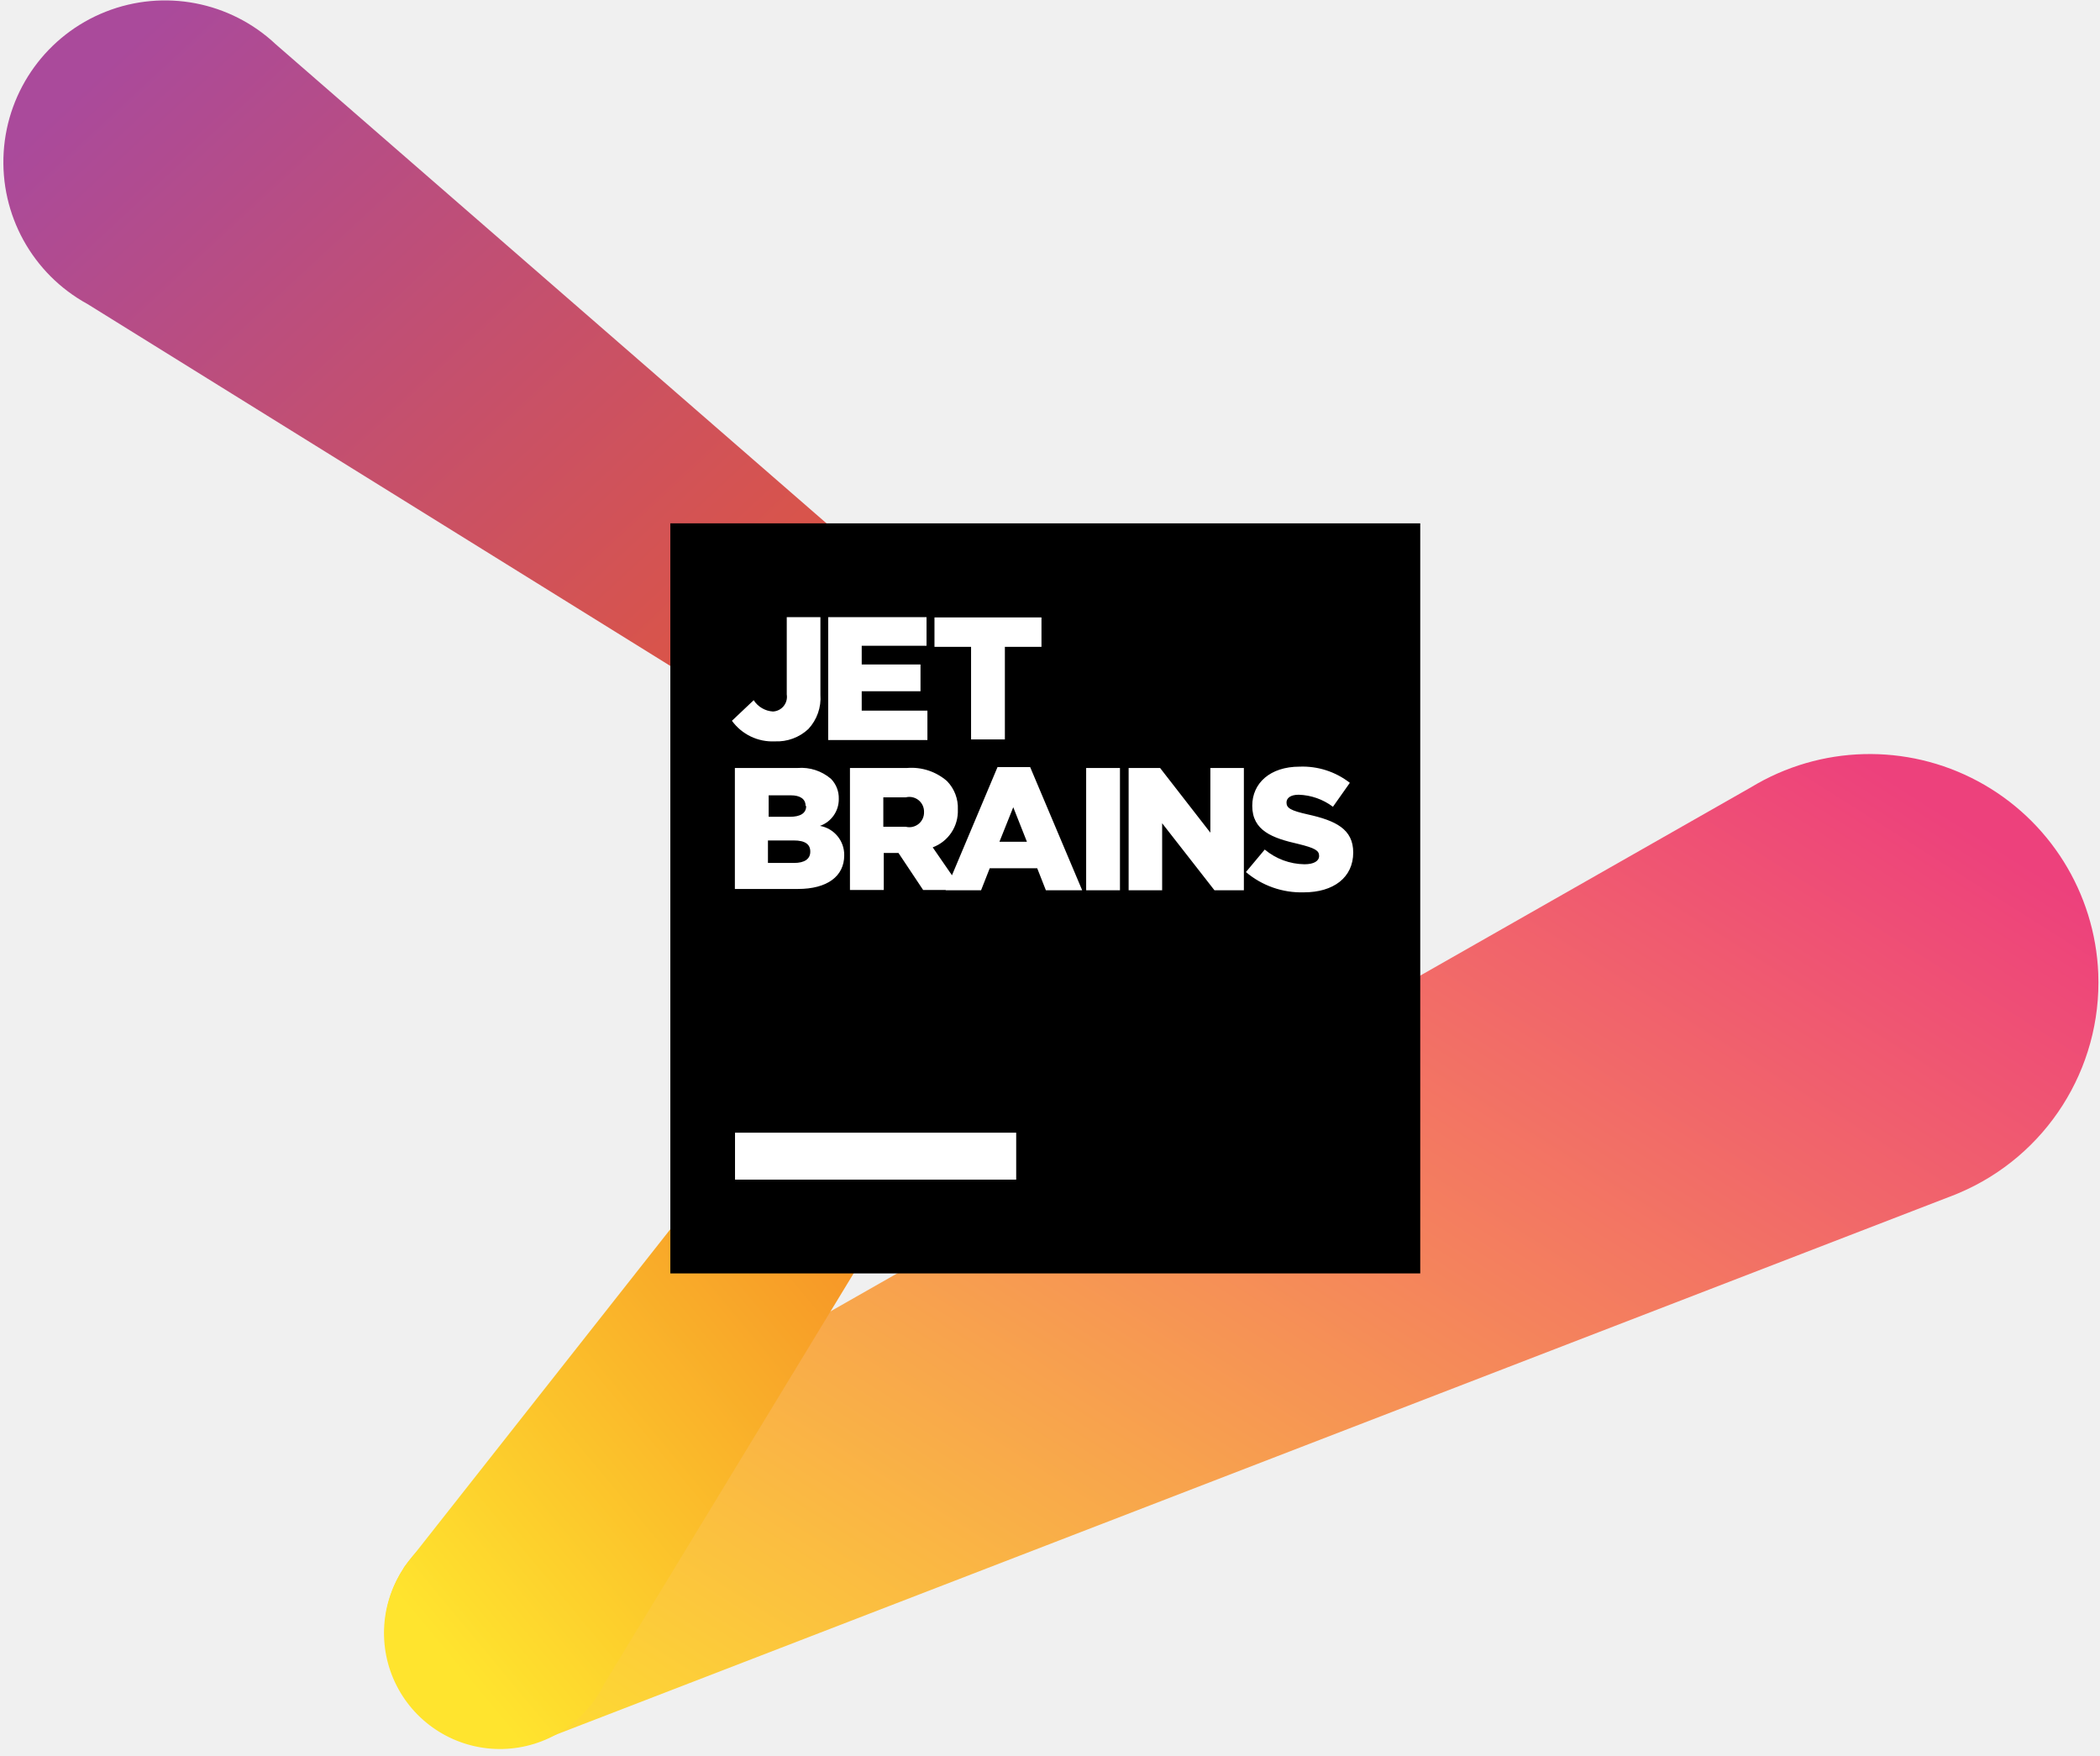
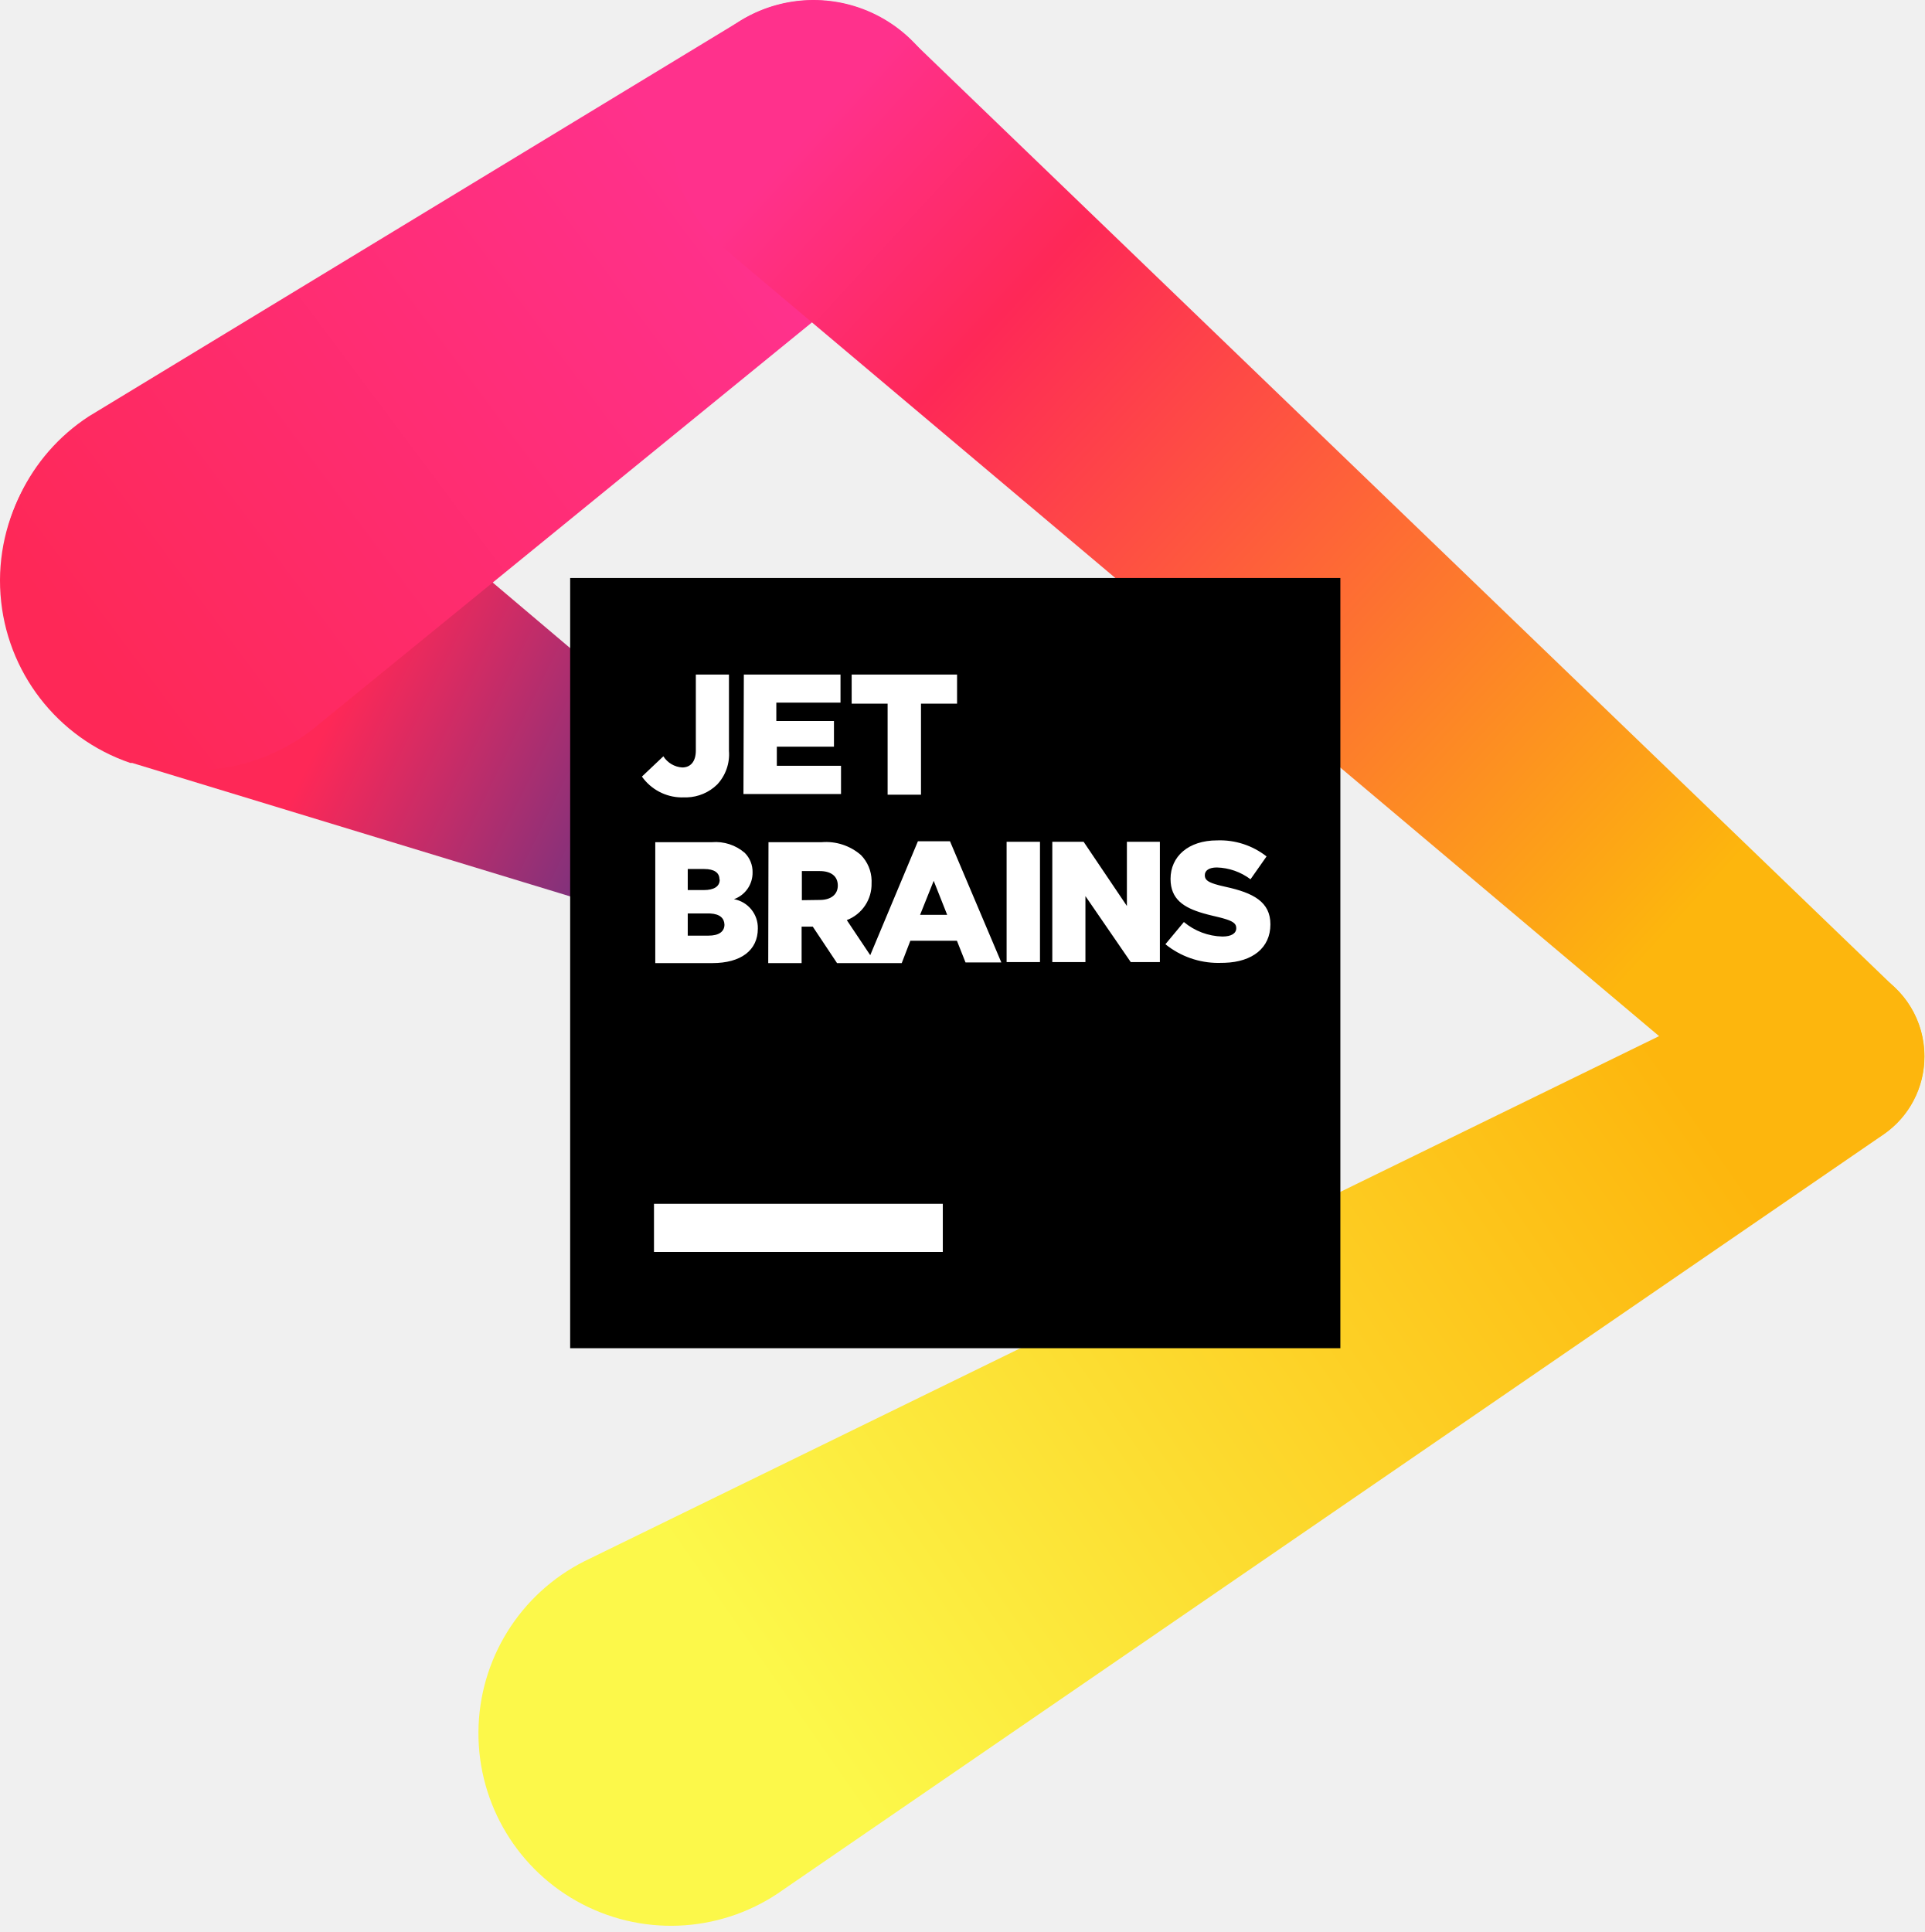
- <svg xmlns="http://www.w3.org/2000/svg" width="256px" height="214px" viewBox="0 0 256 214" version="1.1" preserveAspectRatio="xMidYMid">
+ <svg xmlns="http://www.w3.org/2000/svg" width="256px" height="257px" viewBox="0 0 256 257" version="1.1" preserveAspectRatio="xMidYMid">
  <defs>
-     <linearGradient x1="5.603%" y1="10.334%" x2="91.025%" y2="83.141%" id="linearGradient-1">
-       <stop stop-color="#AA4A9B" offset="0%" />
-       <stop stop-color="#F05922" offset="100%" />
+     <linearGradient x1="25.177%" y1="43.309%" x2="99.172%" y2="67.434%" id="jetbrainsLinearGradient-1">
+       <stop stop-color="#FE2857" offset="21%" />
+       <stop stop-color="#293896" offset="100%" />
    </linearGradient>
-     <linearGradient x1="1.963%" y1="101.045%" x2="97.366%" y2="13.164%" id="linearGradient-2">
-       <stop stop-color="#FFE42E" offset="0%" />
-       <stop stop-color="#ED417C" offset="100%" />
+     <linearGradient x1="2.278%" y1="77.15%" x2="90.696%" y2="24.093%" id="jetbrainsLinearGradient-2">
+       <stop stop-color="#FE2857" offset="0%" />
+       <stop stop-color="#FE2857" offset="1%" />
+       <stop stop-color="#FF318C" offset="86%" />
    </linearGradient>
-     <linearGradient x1="12.267%" y1="92.394%" x2="99.472%" y2="-3.945%" id="linearGradient-3">
-       <stop stop-color="#FFE42E" offset="0%" />
-       <stop stop-color="#F05922" offset="100%" />
+     <linearGradient x1="6.299%" y1="13.918%" x2="94.644%" y2="87.694%" id="jetbrainsLinearGradient-3">
+       <stop stop-color="#FF318C" offset="2%" />
+       <stop stop-color="#FE2857" offset="21%" />
+       <stop stop-color="#FDB60D" offset="86%" />
+     </linearGradient>
+     <linearGradient x1="91.087%" y1="27.721%" x2="1.967%" y2="68.622%" id="jetbrainsLinearGradient-4">
+       <stop stop-color="#FDB60D" offset="1%" />
+       <stop stop-color="#FCF84A" offset="86%" />
    </linearGradient>
  </defs>
  <g>
-     <path d="M145.918,103.058 L33.627,5.407 C28.062,0.17 19.971,-1.378 12.866,1.435 C5.761,4.247 0.922,10.913 0.449,18.54 C-0.024,26.167 3.954,33.38 10.657,37.049 L136.959,115.458 L137.532,115.816 C141.055,118.132 145.788,117.153 148.104,113.63 C150.419,110.107 149.441,105.374 145.918,103.058 L145.918,103.058 Z" fill="url(#linearGradient-1)" />
-     <path d="M255.789,118.665 C255.395,108.803 249.815,99.884 241.119,95.215 C232.422,90.547 221.906,90.825 213.468,95.945 L55.791,185.695 L55.523,185.839 C50.869,187.807 47.619,192.109 46.996,197.123 C46.374,202.138 48.475,207.103 52.506,210.149 C56.538,213.196 61.888,213.859 66.542,211.891 L238.338,145.595 L238.768,145.416 C249.453,140.908 256.232,130.254 255.789,118.665 L255.789,118.665 Z" fill="url(#linearGradient-2)" />
-     <path d="M128.806,114.49 C130.634,110.945 129.424,106.59 126.03,104.496 C122.635,102.401 118.2,103.274 115.852,106.499 L49.287,190.963 L49.144,191.25 C46.248,195.645 46.033,201.285 48.587,205.887 C51.141,210.49 56.04,213.292 61.302,213.161 C66.564,213.029 71.317,209.986 73.638,205.261 L128.34,115.243 C128.51,115.001 128.666,114.75 128.806,114.49 L128.806,114.49 Z" fill="url(#linearGradient-3)" />
-     <rect fill="#000000" x="81.718" y="63.783" width="91.416" height="91.416" />
-     <path d="M101.303,94.924 C101.932,95.57 102.274,96.441 102.252,97.343 C102.283,98.827 101.358,100.163 99.959,100.657 C101.69,100.965 102.942,102.483 102.915,104.241 C102.915,106.803 100.837,108.344 97.271,108.344 L89.584,108.344 L89.584,93.598 L97.235,93.598 C98.713,93.481 100.177,93.958 101.303,94.924 Z M96.769,102.431 L93.616,102.431 L93.616,105.173 L96.805,105.173 C98.077,105.173 98.776,104.689 98.776,103.811 C98.794,102.915 98.167,102.431 96.769,102.431 Z M96.411,96.931 L93.705,96.931 L93.705,99.547 L96.303,99.547 C97.558,99.547 98.274,99.117 98.274,98.257 L98.203,98.203 C98.203,97.379 97.54,96.931 96.411,96.931 Z M125.581,93.49 L131.924,108.505 L127.498,108.505 L126.441,105.818 L120.654,105.818 L119.597,108.505 L115.278,108.505 L115.293,108.47 L112.537,108.47 L109.527,103.954 L107.735,103.954 L107.735,108.47 L103.614,108.47 L103.614,93.598 L110.584,93.598 C112.351,93.455 114.101,94.03 115.44,95.193 C116.345,96.117 116.826,97.376 116.766,98.669 C116.847,100.705 115.611,102.562 113.702,103.273 L113.702,103.273 L116.049,106.677 L121.603,93.49 L125.581,93.49 Z M123.521,98.382 L121.836,102.593 L125.187,102.593 L123.521,98.382 Z M110.405,97.181 L107.681,97.181 L107.681,100.765 L110.423,100.765 C110.967,100.9 111.542,100.772 111.978,100.421 C112.414,100.069 112.661,99.533 112.644,98.973 C112.662,98.409 112.414,97.87 111.973,97.517 C111.532,97.164 110.951,97.04 110.405,97.181 Z M89.602,138.052 L123.879,138.052 L123.879,143.768 L89.602,143.768 L89.602,138.052 Z M89.226,87.846 L91.878,85.338 C92.396,86.145 93.267,86.658 94.225,86.717 C94.735,86.693 95.211,86.453 95.533,86.056 C95.855,85.659 95.992,85.143 95.909,84.639 L95.909,75.214 L100.012,75.214 L100.012,84.657 C100.13,86.198 99.597,87.719 98.543,88.85 C97.44,89.881 95.967,90.424 94.458,90.355 C92.402,90.456 90.434,89.513 89.226,87.846 Z M100.962,75.214 L112.949,75.214 L112.949,78.708 L105.047,78.708 L105.047,80.984 L112.214,80.984 L112.214,84.245 L105.047,84.245 L105.047,86.61 L113.057,86.61 L113.057,90.194 L100.962,90.194 L100.962,75.286 L100.962,75.214 Z M118.36,78.834 L113.917,78.834 L113.917,75.25 L126.961,75.25 L126.961,78.834 L122.499,78.834 L122.499,90.122 L118.378,90.122 L118.378,78.834 L118.36,78.834 Z M132.408,93.598 L136.529,93.598 L136.529,108.505 L132.408,108.505 L132.408,93.598 Z M137.568,93.598 L141.42,93.598 L147.548,101.482 L147.548,93.598 L151.634,93.598 L151.634,108.505 L148.05,108.505 L141.671,100.335 L141.671,108.505 L137.586,108.505 L137.586,93.598 L137.568,93.598 Z M151.884,106.284 L154.178,103.542 C155.537,104.676 157.245,105.309 159.016,105.334 C160.144,105.334 160.807,104.958 160.807,104.313 C160.807,103.668 160.324,103.363 158.281,102.861 C155.11,102.145 152.655,101.249 152.655,98.203 C152.655,95.443 154.841,93.437 158.424,93.437 C160.636,93.349 162.806,94.048 164.552,95.408 L162.492,98.328 C161.285,97.419 159.827,96.906 158.317,96.859 C157.313,96.859 156.83,97.271 156.83,97.809 C156.83,98.489 157.349,98.794 159.428,99.26 C162.832,100.012 164.964,101.052 164.964,103.901 C164.964,106.947 162.563,108.756 158.944,108.756 C156.366,108.832 153.852,107.951 151.884,106.284 L151.884,106.284 Z" fill="#FFFFFF" />
+     <g>
+       <path d="M112.663,117.374 L42.053,57.608 C34.167,51.008 23.098,49.765 13.944,54.45 C4.79,59.135 -0.674,68.841 0.067,79.097 C0.808,89.354 7.611,98.173 17.344,101.493 L17.6,101.493 L18.266,101.698 L107.335,128.832 C107.981,129.066 108.663,129.187 109.35,129.191 C112.195,129.176 114.686,127.276 115.451,124.535 C116.217,121.794 115.072,118.878 112.646,117.391 L112.663,117.374 Z" fill="url(#jetbrainsLinearGradient-1)" />
+       <path d="M126.819,18.708 C126.86,11.86 123.134,5.543 117.12,2.266 C111.106,-1.01 103.777,-0.716 98.045,3.032 L11.811,55.388 C3.821,60.596 -0.614,69.812 0.302,79.306 C1.217,88.799 7.332,96.998 16.171,100.583 C25.009,104.167 35.107,102.544 42.377,96.371 L119.681,33.377 L120.296,32.864 C124.431,29.323 126.813,24.153 126.819,18.708 L126.819,18.708 Z" fill="url(#jetbrainsLinearGradient-2)" />
+       <path d="M252.226,131.53 L121.389,5.526 C116.564,0.684 109.475,-1.127 102.919,0.807 C96.363,2.742 91.393,8.111 89.97,14.797 C88.547,21.482 90.899,28.41 96.099,32.847 L96.338,33.052 L235.338,150.16 C239.082,153.301 244.308,153.987 248.736,151.917 C253.163,149.848 255.99,145.4 255.983,140.512 C255.983,137.136 254.629,133.901 252.226,131.53 Z" fill="url(#jetbrainsLinearGradient-3)" />
+       <path d="M256,140.564 C256.034,135.828 253.4,131.475 249.188,129.31 C244.976,127.144 239.903,127.534 236.072,130.318 L77.759,207.673 C69.153,211.997 63.7,220.783 63.645,230.414 C63.591,240.045 68.943,248.893 77.499,253.315 C86.055,257.737 96.368,256.986 104.193,251.371 L250.587,150.895 C253.979,148.549 256.002,144.687 256,140.564 L256,140.564 Z" fill="url(#jetbrainsLinearGradient-4)" />
+     </g>
+     <polygon fill="#000000" points="75.846 76.887 178.303 76.887 178.303 179.343 75.846 179.343" />
+     <path d="M86.997,160.133 L125.418,160.133 L125.418,166.536 L86.997,166.536 L86.997,160.133 Z M85.392,103.303 L88.244,100.605 C88.794,101.474 89.728,102.027 90.754,102.091 C91.847,102.091 92.564,101.323 92.564,99.837 L92.564,89.728 L96.97,89.728 L96.97,99.871 C97.103,101.523 96.532,103.154 95.399,104.362 C94.319,105.417 92.886,106.023 91.386,106.07 L91.01,106.07 C88.92,106.154 86.924,105.237 85.627,103.616 L85.392,103.303 Z M98.95,89.728 L111.809,89.728 L111.809,93.468 L103.271,93.468 L103.271,95.91 L110.938,95.91 L110.938,99.325 L103.339,99.325 L103.339,101.869 L111.877,101.869 L111.877,105.626 L98.899,105.626 L98.95,89.728 Z M118.076,93.604 L113.294,93.604 L113.294,89.728 L127.314,89.728 L127.314,93.604 L122.516,93.604 L122.516,105.711 L118.076,105.711 L118.076,93.604 Z M87.168,112.029 L94.716,112.029 C96.298,111.899 97.867,112.41 99.07,113.447 C99.756,114.134 100.132,115.071 100.112,116.042 C100.138,117.64 99.141,119.076 97.636,119.611 C99.513,119.955 100.86,121.614 100.812,123.522 C100.812,126.407 98.575,128.115 94.75,128.115 L87.168,128.115 L87.168,112.029 Z M95.706,116.964 C95.706,116.076 94.989,115.598 93.691,115.598 L91.488,115.598 L91.488,118.399 L93.623,118.399 C94.955,118.399 95.74,117.938 95.74,117.016 L95.706,116.964 Z M94.169,121.507 L91.488,121.507 L91.488,124.461 L94.255,124.461 C95.621,124.461 96.372,123.931 96.372,122.992 C96.34,122.148 95.773,121.585 94.489,121.514 L94.169,121.507 Z M111.348,128.115 L108.12,123.265 L106.635,123.265 L106.635,128.115 L102.195,128.115 L102.229,112.029 L109.316,112.029 C111.211,111.875 113.088,112.491 114.524,113.737 C115.412,114.645 115.918,115.853 115.946,117.115 L115.941,117.46 C116.004,119.638 114.682,121.618 112.646,122.395 L115.765,127.061 L122.106,111.91 L126.375,111.91 L133.205,128.03 L128.441,128.03 L127.297,125.144 L121.098,125.144 L119.954,128.115 L111.348,128.115 Z M124.206,117.169 L122.396,121.694 L125.999,121.694 L124.206,117.169 Z M109.042,115.872 L106.669,115.872 L106.669,119.748 L109.06,119.714 C110.545,119.714 111.45,118.979 111.45,117.801 C111.45,116.52 110.511,115.872 109.042,115.872 Z M133.905,111.978 L138.345,111.978 L138.345,127.978 L133.905,127.978 L133.905,111.978 Z M139.984,111.978 L144.151,111.978 L149.906,120.516 L149.906,111.978 L154.294,111.978 L154.294,127.978 L150.418,127.978 L144.39,119.201 L144.39,127.978 L139.984,127.978 L139.984,111.978 Z M155.029,125.605 L157.487,122.651 C158.928,123.855 160.734,124.535 162.61,124.58 C163.823,124.58 164.455,124.153 164.455,123.47 C164.455,122.955 164.176,122.633 163.149,122.295 L162.661,122.148 C162.572,122.124 162.478,122.099 162.38,122.073 L161.739,121.916 L161.739,121.916 L161.389,121.835 L161.389,121.835 L160.707,121.666 L160.707,121.666 L160.054,121.487 C157.501,120.742 155.712,119.641 155.712,116.913 C155.712,113.942 158.068,111.79 161.91,111.79 C164.285,111.701 166.615,112.458 168.484,113.925 L166.35,116.964 C165.058,115.988 163.494,115.439 161.876,115.393 C160.8,115.393 160.271,115.82 160.271,116.418 C160.271,116.959 160.568,117.278 161.619,117.606 L162.117,117.748 C162.208,117.772 162.303,117.796 162.403,117.82 L163.054,117.972 C166.726,118.774 168.997,119.97 168.997,122.958 C168.997,126.111 166.587,127.955 162.925,128.075 L162.542,128.081 C159.99,128.19 157.483,127.423 155.432,125.916 L155.029,125.605 Z" fill="#FFFFFF" />
  </g>
</svg>
